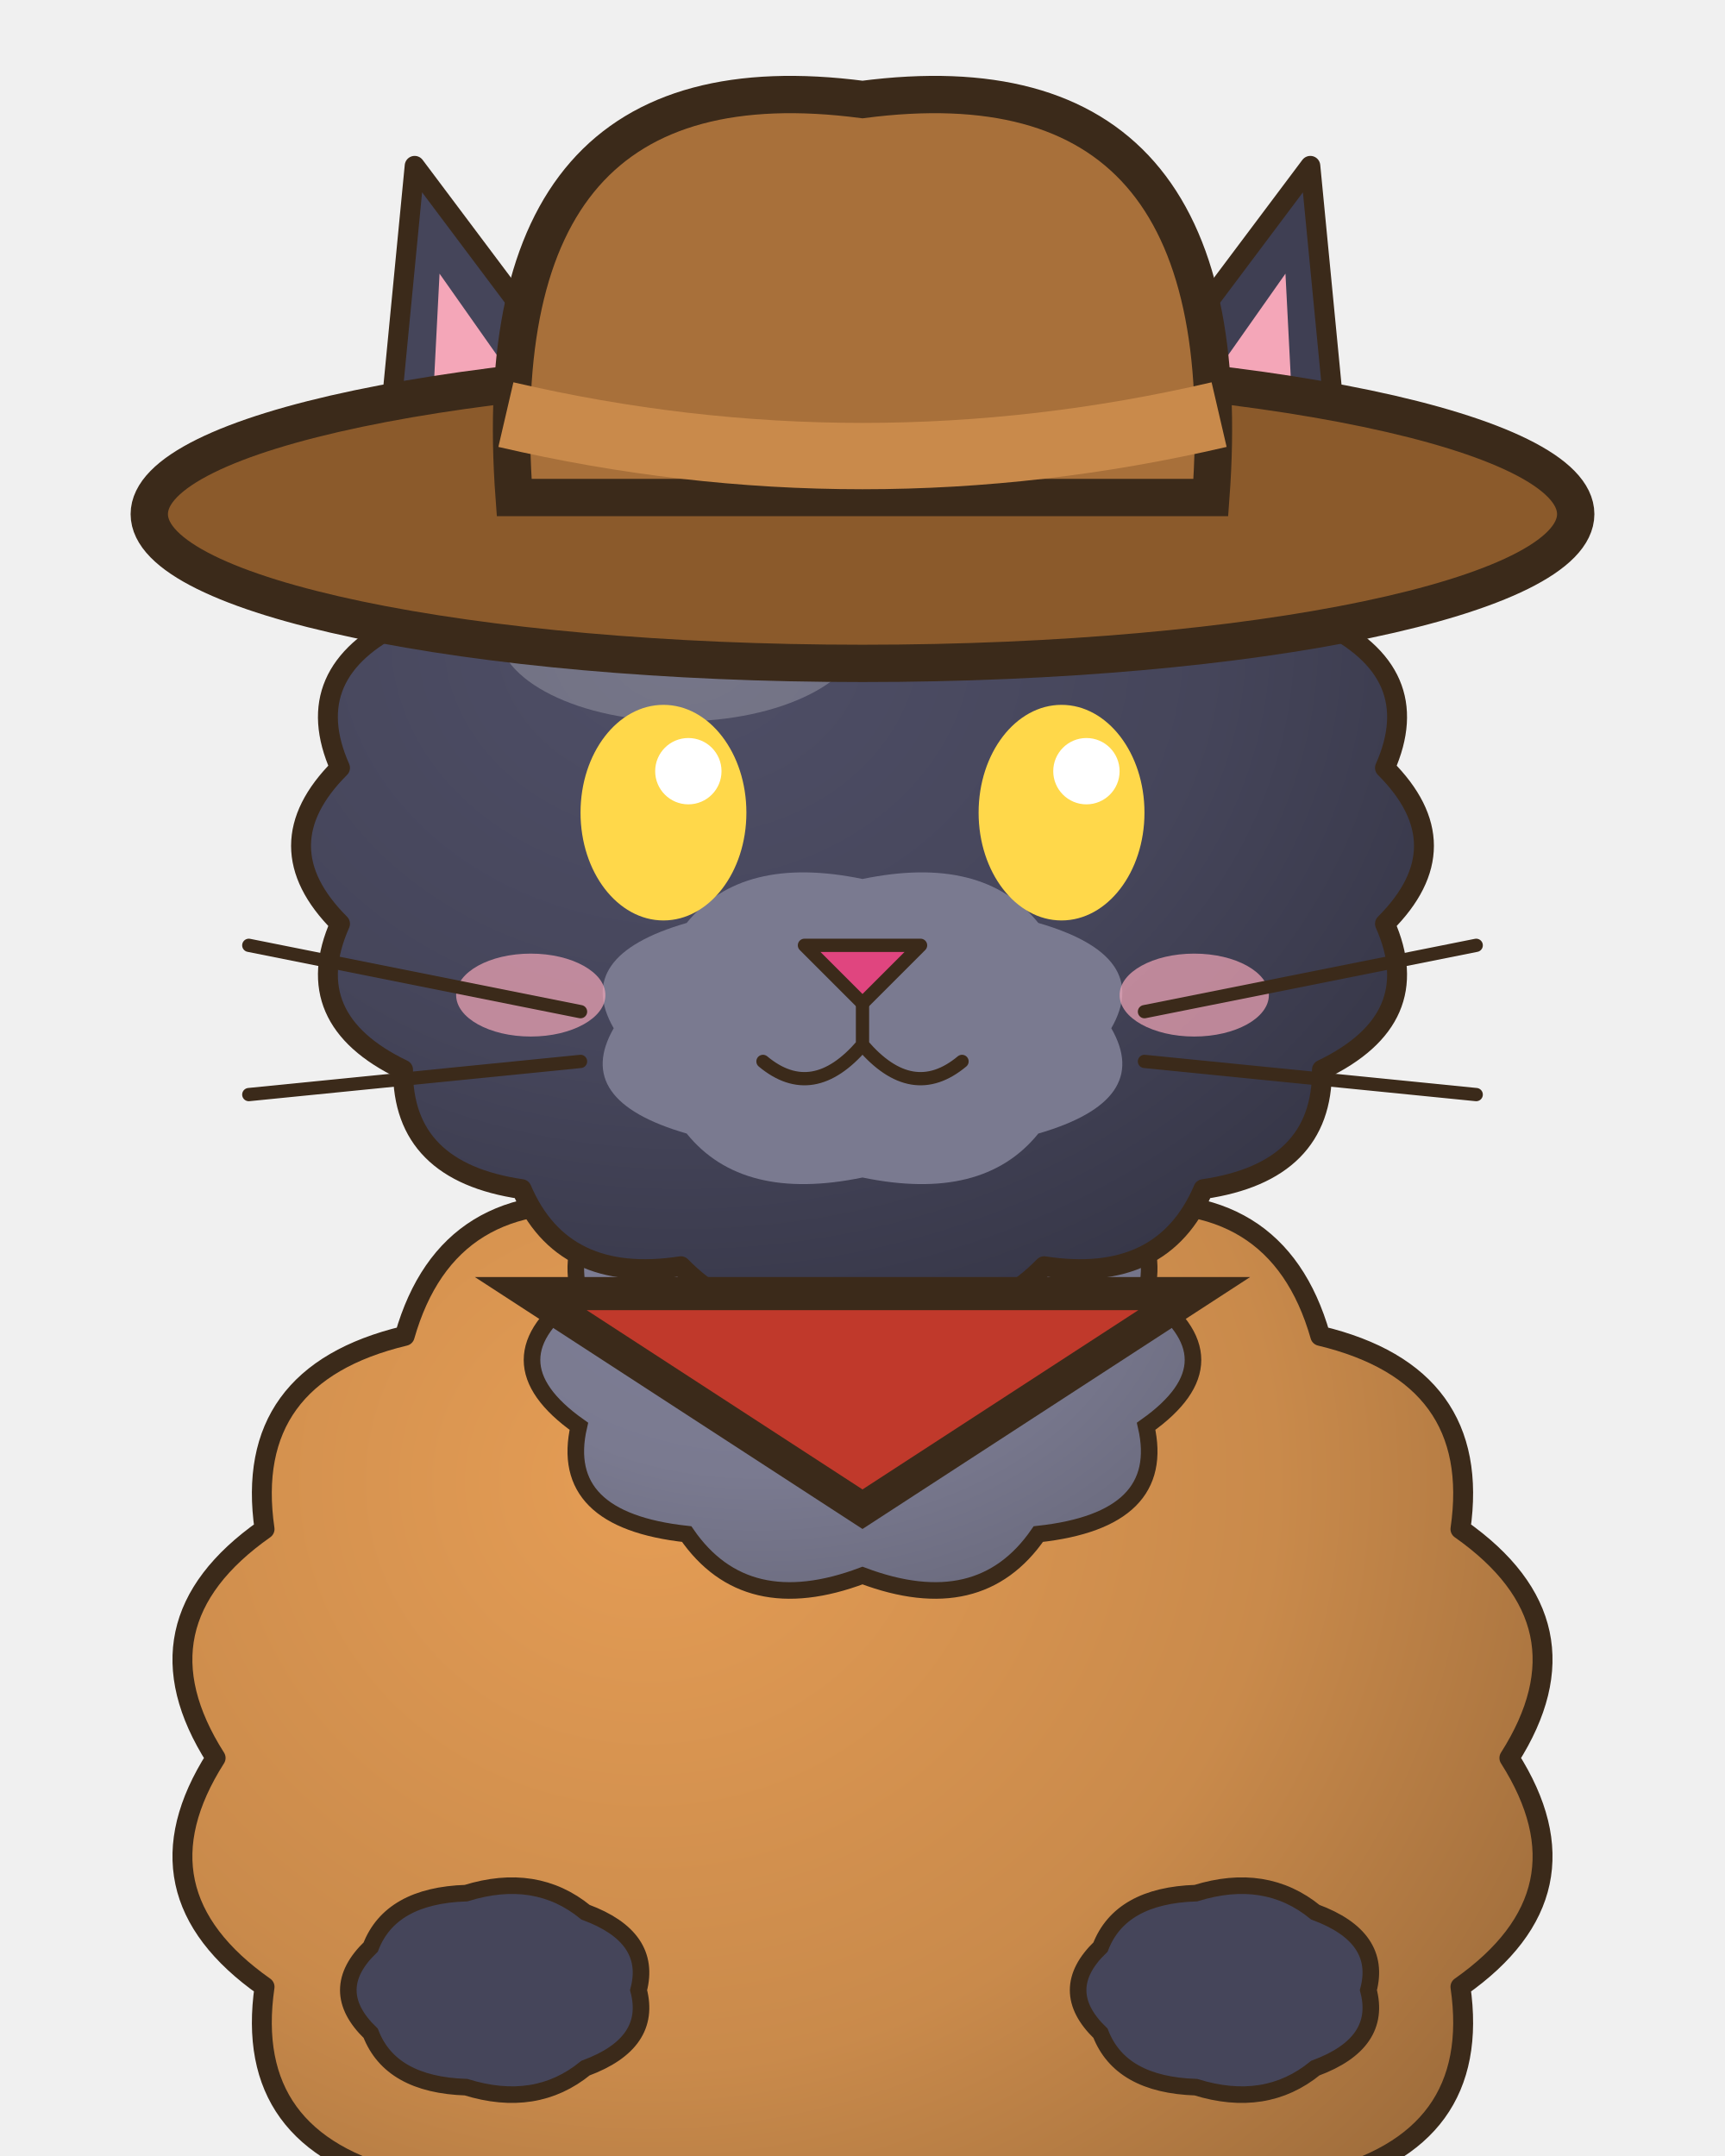
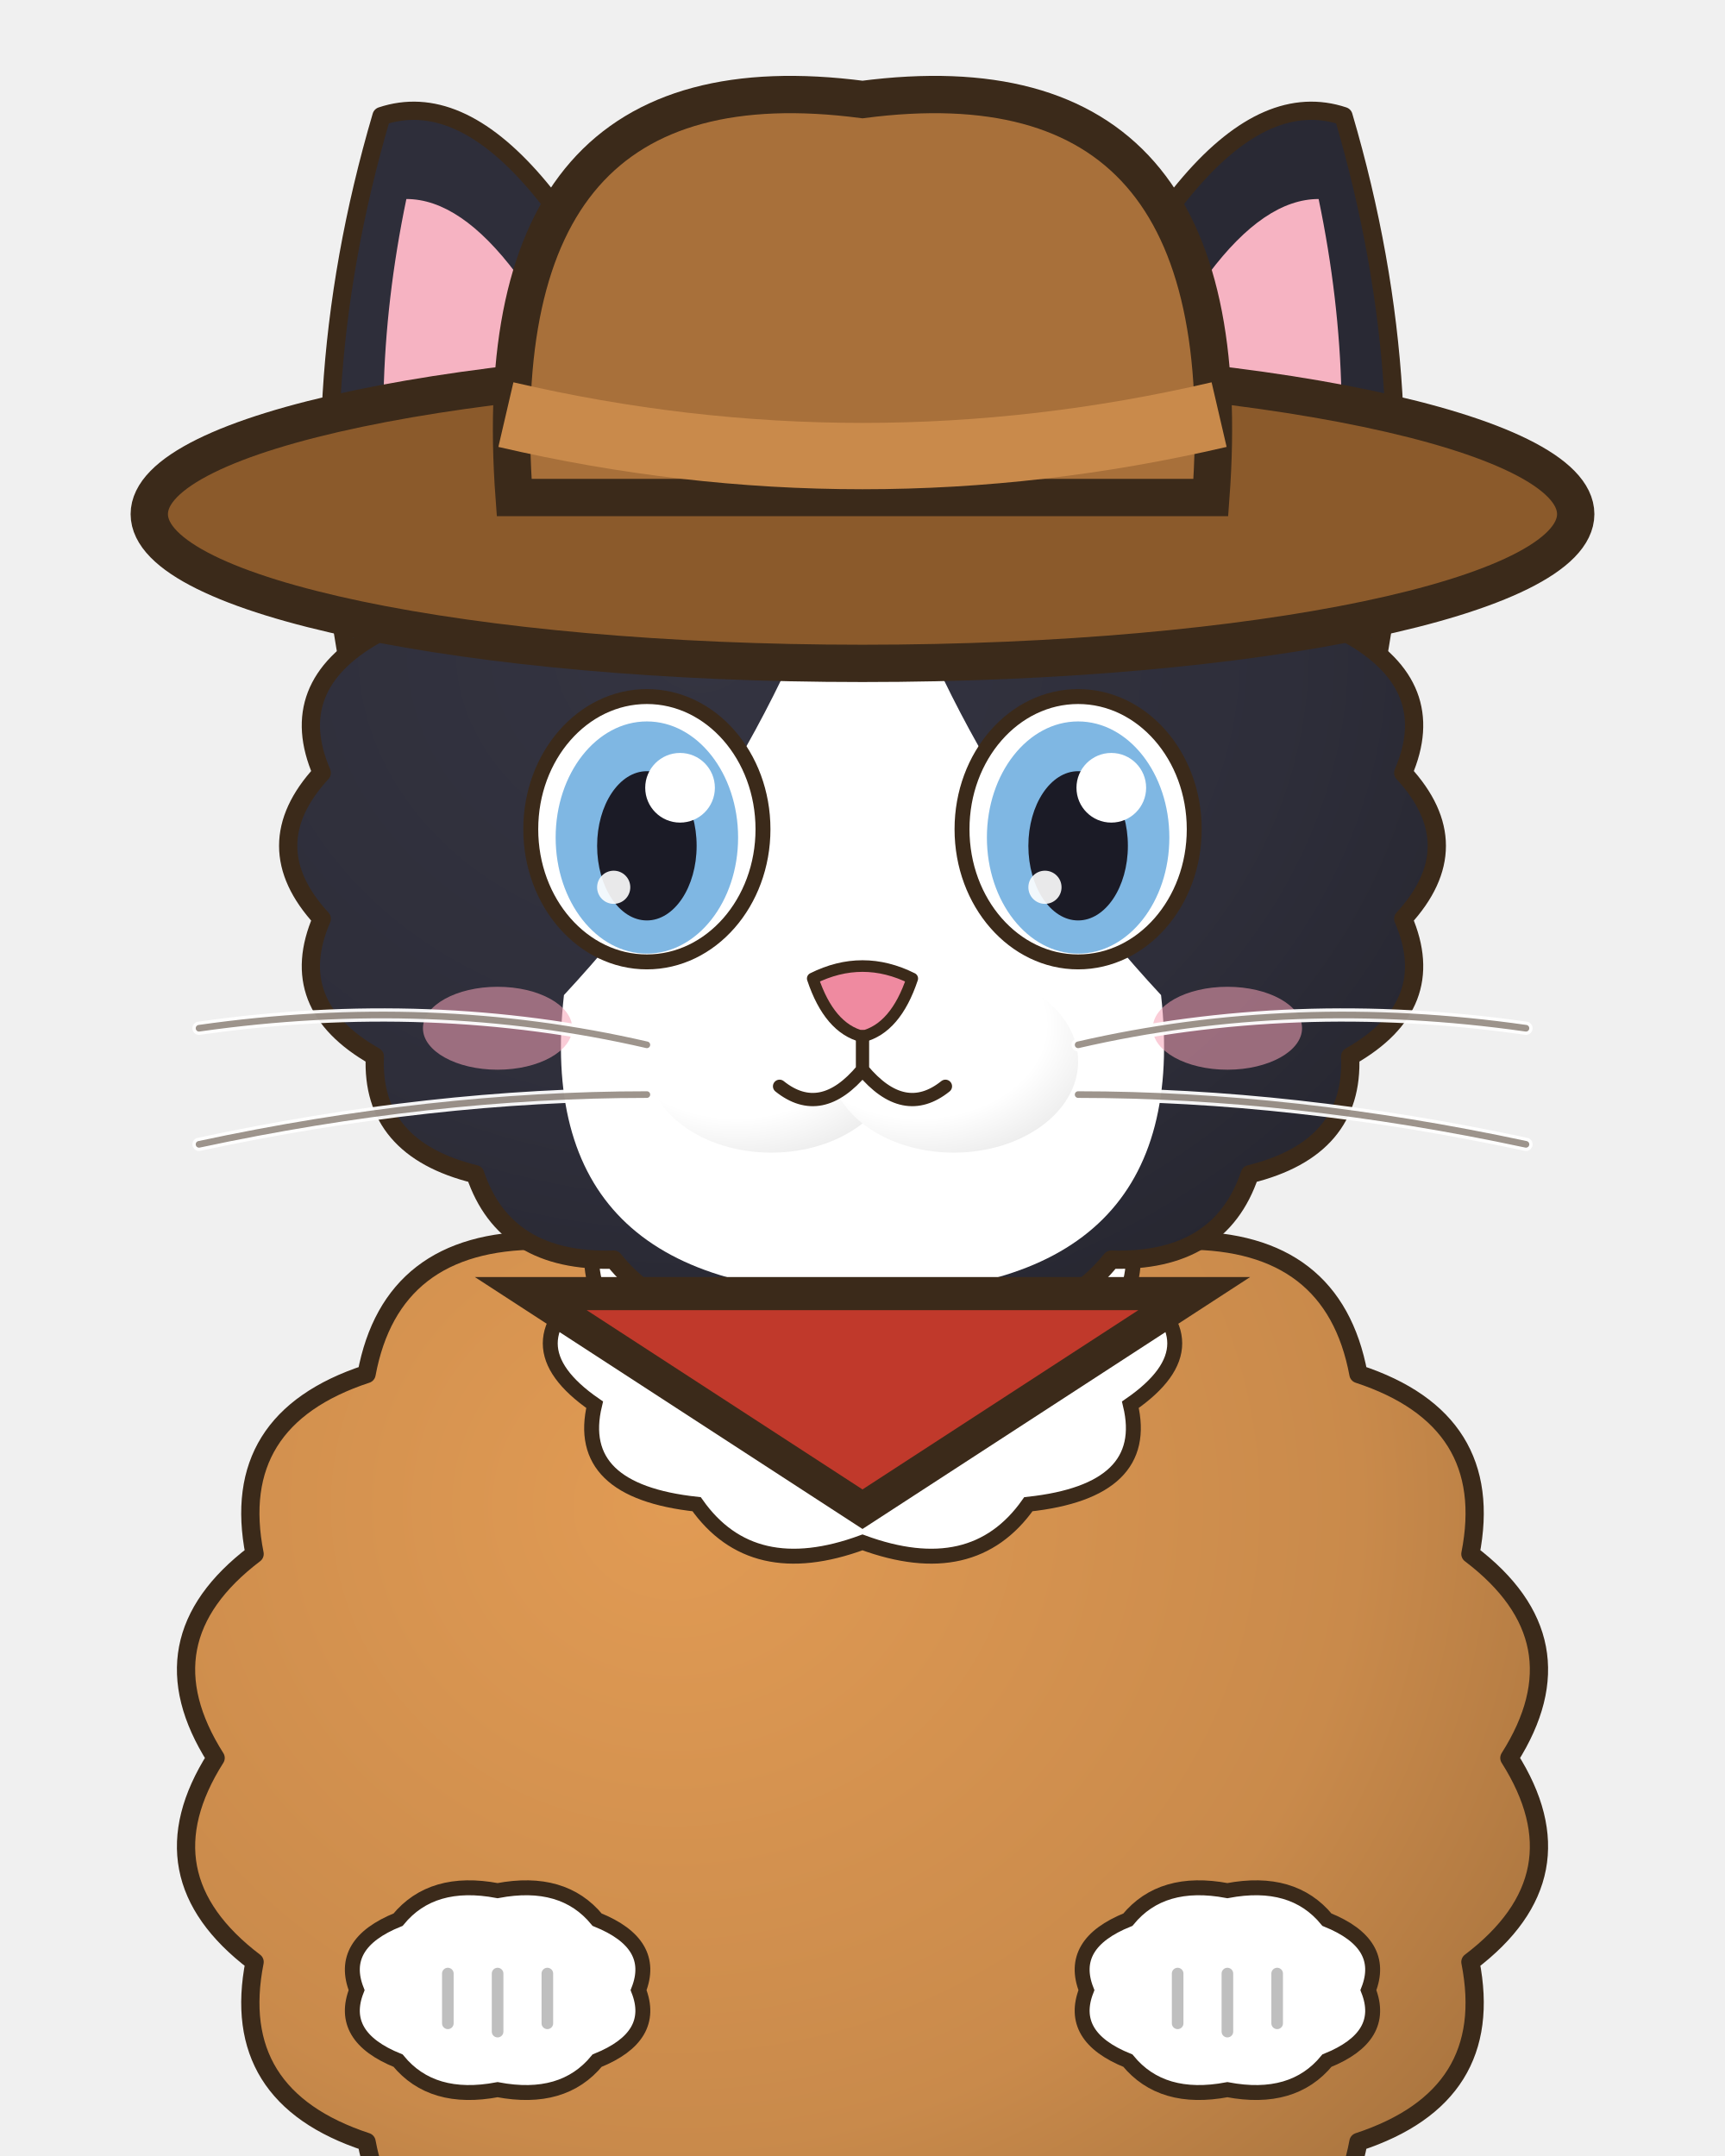
<svg xmlns="http://www.w3.org/2000/svg" viewBox="-104 -252 208 260">
  <defs>
-     <radialGradient id="ovaqueroblack01621" cx=".34" cy=".28" r=".85">
-       <stop offset="0" stop-color="#e59d55" />
-       <stop offset=".55" stop-color="#c98a4b" />
-       <stop offset="1" stop-color="#956638" />
+     <radialGradient id="ovaqueroblack06731" cx=".36" cy=".30" r=".85">
+       <stop offset="0" stop-color="#e19b54" />
+       <stop offset=".6" stop-color="#c98a4b" />
+       <stop offset="1" stop-color="#9d6c3a" />
    </radialGradient>
-     <radialGradient id="fvaqueroblack01621" cx=".34" cy=".28" r=".85">
-       <stop offset="0" stop-color="#4f4f67" />
-       <stop offset=".55" stop-color="#45455a" />
-       <stop offset="1" stop-color="#333343" />
+     <radialGradient id="fvaqueroblack06731" cx=".36" cy=".30" r=".85">
+       <stop offset="0" stop-color="#343441" />
+       <stop offset=".6" stop-color="#2e2e3a" />
+       <stop offset="1" stop-color="#24242d" />
    </radialGradient>
-     <radialGradient id="bvaqueroblack01621" cx=".34" cy=".28" r=".85">
-       <stop offset="0" stop-color="#7f7f96" />
-       <stop offset=".55" stop-color="#7a7a90" />
-       <stop offset="1" stop-color="#69697c" />
+     <radialGradient id="wvaqueroblack06731" cx=".36" cy=".30" r=".85">
+       <stop offset="0" stop-color="#ffffff" />
+       <stop offset=".6" stop-color="#ffffff" />
+       <stop offset="1" stop-color="#e6e6e6" />
    </radialGradient>
+     <clipPath id="hvaqueroblack06731">
+       <path d="M65.2 -141.2 Q69.7 -130.8 58.8 -124.6 Q59.3 -113.5 46.7 -110.4 Q43.1 -99.7 30.0 -100.1 Q22.6 -90.9 10.3 -94.7 Q0.0 -87.8 -10.3 -94.7 Q-22.6 -90.9 -30.0 -100.1 Q-43.1 -99.7 -46.7 -110.4 Q-59.3 -113.5 -58.8 -124.6 Q-69.7 -130.8 -65.2 -141.2 Q-73.3 -150.0 -65.2 -158.8 Q-69.7 -169.2 -58.8 -175.4 Q-59.3 -186.5 -46.7 -189.6 Q-43.1 -200.3 -30.0 -199.9 Q-22.6 -209.1 -10.3 -205.3 Q-0.0 -212.2 10.3 -205.3 Q22.6 -209.1 30.0 -199.9 Q43.1 -200.3 46.7 -189.6 Q59.3 -186.5 58.8 -175.4 Q69.7 -169.2 65.2 -158.8 Q73.3 -150.0 65.2 -141.2Z" />
+     </clipPath>
  </defs>
-   <ellipse cx="6" cy="34" rx="78" ry="16" fill="#000" opacity=".16" />
-   <path d="M78.0 -40.0 Q88.3 -23.8 72.1 -12.4 Q74.8 6.2 55.2 10.9 Q50.0 29.1 29.8 26.5 Q17.6 41.5 0.0 32.0 Q-17.6 41.5 -29.8 26.5 Q-50.0 29.1 -55.2 10.9 Q-74.8 6.2 -72.1 -12.4 Q-88.3 -23.8 -78.0 -40.0 Q-88.3 -56.2 -72.1 -67.6 Q-74.8 -86.2 -55.2 -90.9 Q-50.0 -109.1 -29.8 -106.5 Q-17.6 -121.5 -0.0 -112.0 Q17.6 -121.5 29.8 -106.5 Q50.0 -109.1 55.2 -90.9 Q74.8 -86.2 72.1 -67.6 Q88.3 -56.2 78.0 -40.0Z" fill="url(#ovaqueroblack01621)" stroke="#3b2a1a" stroke-width="2.4" stroke-linejoin="round" />
-   <path d="M34.2 -80.0 Q36.8 -68.7 21.2 -67.0 Q14.1 -56.7 0.0 -62.0 Q-14.1 -56.7 -21.2 -67.0 Q-36.8 -68.7 -34.2 -80.0 Q-45.5 -88.0 -34.2 -96.0 Q-36.8 -107.3 -21.2 -109.0 Q-14.1 -119.3 -0.0 -114.0 Q14.1 -119.3 21.2 -109.0 Q36.8 -107.3 34.2 -96.0 Q45.5 -88.0 34.2 -80.0Z" fill="url(#bvaqueroblack01621)" stroke="#3b2a1a" stroke-width="2" />
-   <path d="M-24 -192 L-54 -232 L-60 -170Z" fill="#45455a" stroke="#3b2a1a" stroke-width="2.4" stroke-linejoin="round" />
-   <path d="M-32 -192 L-51 -219 L-53 -180Z" fill="#f4a6b8" />
-   <path d="M24 -192 L54 -232 L60 -170Z" fill="#3f3f53" stroke="#3b2a1a" stroke-width="2.4" stroke-linejoin="round" />
-   <path d="M32 -192 L51 -219 L53 -180Z" fill="#f4a6b8" />
-   <path d="M63.0 -140.6 Q68.1 -129.1 55.4 -123.0 Q55.5 -110.7 41.1 -108.6 Q36.2 -97.1 21.9 -99.3 Q12.6 -89.8 0.0 -96.0 Q-12.6 -89.8 -21.9 -99.3 Q-36.2 -97.1 -41.1 -108.6 Q-55.5 -110.7 -55.4 -123.0 Q-68.1 -129.1 -63.0 -140.6 Q-72.4 -150.0 -63.0 -159.4 Q-68.1 -170.9 -55.4 -177.0 Q-55.5 -189.3 -41.1 -191.4 Q-36.2 -202.9 -21.9 -200.7 Q-12.6 -210.2 -0.0 -204.0 Q12.6 -210.2 21.9 -200.7 Q36.2 -202.9 41.1 -191.4 Q55.5 -189.3 55.4 -177.0 Q68.1 -170.9 63.0 -159.4 Q72.4 -150.0 63.0 -140.6Z" fill="url(#fvaqueroblack01621)" stroke="#3b2a1a" stroke-width="2.4" stroke-linejoin="round" />
-   <ellipse cx="-22" cy="-176" rx="22" ry="11" fill="#fff" opacity=".22" />
-   <path d="M30.0 -128.0 Q35.0 -119.3 21.2 -115.3 Q14.5 -107.0 0.0 -110.0 Q-14.5 -107.0 -21.2 -115.3 Q-35.0 -119.3 -30.0 -128.0 Q-35.0 -136.7 -21.2 -140.7 Q-14.5 -149.0 -0.0 -146.0 Q14.5 -149.0 21.2 -140.7 Q35.0 -136.7 30.0 -128.0Z" fill="#7a7a90" />
-   <ellipse cx="-24" cy="-154" rx="10" ry="13" fill="#ffd84a" />
-   <circle cx="-21" cy="-159" r="4" fill="#fff" />
-   <ellipse cx="-40" cy="-132" rx="9" ry="5" fill="#f4a6b8" opacity=".7" />
-   <path d="M-34 -130 L-74 -138 M-34 -124 L-74 -120" stroke="#3b2a1a" stroke-width="1.6" stroke-linecap="round" />
-   <ellipse cx="24" cy="-154" rx="10" ry="13" fill="#ffd84a" />
-   <circle cx="27" cy="-159" r="4" fill="#fff" />
-   <ellipse cx="40" cy="-132" rx="9" ry="5" fill="#f4a6b8" opacity=".7" />
-   <path d="M34 -130 L74 -138 M34 -124 L74 -120" stroke="#3b2a1a" stroke-width="1.6" stroke-linecap="round" />
-   <path d="M-7 -138 H7 L0 -131Z" fill="#e0457f" stroke="#3b2a1a" stroke-width="1.6" stroke-linejoin="round" />
-   <path d="M0 -131 V-126 M0 -126 Q-6 -119 -12 -124 M0 -126 Q6 -119 12 -124" fill="none" stroke="#3b2a1a" stroke-width="1.6" stroke-linecap="round" />
+   <ellipse cx="6" cy="34" rx="78" ry="15" fill="#000" opacity=".15" />
+   <path d="M78.0 -40.0 Q87.0 -25.8 73.3 -15.4 Q76.5 0.8 59.8 6.3 Q56.8 22.4 39.0 22.4 Q30.2 36.6 13.5 30.9 Q0.0 41.5 -13.5 30.9 Q-30.2 36.6 -39.0 22.4 Q-56.8 22.4 -59.8 6.3 Q-76.5 0.8 -73.3 -15.4 Q-87.0 -25.8 -78.0 -40.0 Q-87.0 -54.2 -73.3 -64.6 Q-76.5 -80.8 -59.8 -86.3 Q-56.8 -102.4 -39.0 -102.4 Q-30.2 -116.6 -13.5 -110.9 Q-0.0 -121.5 13.5 -110.9 Q30.2 -116.6 39.0 -102.4 Q56.8 -102.4 59.8 -86.3 Q76.5 -80.8 73.3 -64.6 Q87.0 -54.2 78.0 -40.0Z" fill="url(#ovaqueroblack06731)" stroke="#3b2a1a" stroke-width="2.2" stroke-linejoin="round" />
+   <path d="M32.3 -82.6 Q34.8 -72.2 20.0 -70.6 Q13.3 -61.1 0.0 -66.0 Q-13.3 -61.1 -20.0 -70.6 Q-34.8 -72.2 -32.3 -82.6 Q-43.0 -90.0 -32.3 -97.4 Q-34.8 -107.8 -20.0 -109.4 Q-13.3 -118.9 -0.0 -114.0 Q13.3 -118.9 20.0 -109.4 Q34.8 -107.8 32.3 -97.4 Q43.0 -90.0 32.3 -82.6Z" fill="#ffffff" stroke="#3b2a1a" stroke-width="1.8" />
+   <path d="M-20 -194 Q-40 -244 -58 -238 Q-68 -204 -62 -172Z" fill="#2e2e3a" stroke="#3b2a1a" stroke-width="2.2" stroke-linejoin="round" />
+   <path d="M-28 -192 Q-42 -228 -55 -228 Q-60 -204 -56 -182Z" fill="#f6b3c2" />
+   <path d="M-36 -196 l-6 -12 M-42 -192 l-8 -10" stroke="#fff" stroke-width="2" stroke-linecap="round" opacity=".9" />
+   <path d="M20 -194 Q40 -244 58 -238 Q68 -204 62 -172Z" fill="#292934" stroke="#3b2a1a" stroke-width="2.2" stroke-linejoin="round" />
+   <path d="M28 -192 Q42 -228 55 -228 Q60 -204 56 -182Z" fill="#f6b3c2" />
+   <path d="M36 -196 l6 -12 M42 -192 l8 -10" stroke="#fff" stroke-width="2" stroke-linecap="round" opacity=".9" />
+   <path d="M65.2 -141.2 Q69.7 -130.8 58.8 -124.6 Q59.3 -113.5 46.7 -110.4 Q43.1 -99.7 30.0 -100.1 Q22.6 -90.9 10.3 -94.7 Q0.0 -87.8 -10.3 -94.7 Q-22.6 -90.9 -30.0 -100.1 Q-43.1 -99.7 -46.7 -110.4 Q-59.3 -113.5 -58.8 -124.6 Q-69.7 -130.8 -65.2 -141.2 Q-73.3 -150.0 -65.2 -158.8 Q-69.7 -169.2 -58.8 -175.4 Q-59.3 -186.5 -46.7 -189.6 Q-43.1 -200.3 -30.0 -199.9 Q-22.6 -209.1 -10.3 -205.3 Q-0.0 -212.2 10.3 -205.3 Q22.6 -209.1 30.0 -199.9 Q43.1 -200.3 46.7 -189.6 Q59.3 -186.5 58.8 -175.4 Q69.7 -169.2 65.2 -158.8 Q73.3 -150.0 65.2 -141.2Z" fill="url(#fvaqueroblack06731)" stroke="#3b2a1a" stroke-width="2.2" stroke-linejoin="round" />
+   <g clip-path="url(#hvaqueroblack06731)">
+     <path d="M0 -196 Q-10 -160 -36 -132 Q-40 -96 0 -96 Q40 -96 36 -132 Q10 -160 0 -196Z" fill="#ffffff" />
+   </g>
+   <ellipse cx="-24" cy="-182" rx="24" ry="10" fill="#fff" opacity=".2" />
+   <ellipse cx="-11" cy="-124" rx="15" ry="11" fill="url(#wvaqueroblack06731)" />
+   <ellipse cx="11" cy="-124" rx="15" ry="11" fill="url(#wvaqueroblack06731)" />
+   <ellipse cx="-26" cy="-152" rx="14" ry="16" fill="#fff" stroke="#3b2a1a" stroke-width="1.8" />
+   <ellipse cx="-26" cy="-151" rx="11" ry="14" fill="#7fb7e3" />
+   <ellipse cx="-26" cy="-150" rx="6" ry="9" fill="#1b1b26" />
+   <circle cx="-22" cy="-157" r="4.2" fill="#fff" />
+   <circle cx="-30" cy="-145" r="2" fill="#fff" opacity=".9" />
+   <ellipse cx="-44" cy="-128" rx="9" ry="5" fill="#f6a3b6" opacity=".55" />
+   <path d="M-26 -126 Q-52 -132 -80 -128 M-26 -120 Q-52 -120 -80 -114" fill="none" stroke="#fff" stroke-width="1.6" stroke-linecap="round" opacity=".95" />
+   <path d="M-26 -126 Q-52 -132 -80 -128 M-26 -120 Q-52 -120 -80 -114" fill="none" stroke="#3b2a1a" stroke-width=".8" stroke-linecap="round" opacity=".5" />
+   <ellipse cx="26" cy="-152" rx="14" ry="16" fill="#fff" stroke="#3b2a1a" stroke-width="1.8" />
+   <ellipse cx="26" cy="-151" rx="11" ry="14" fill="#7fb7e3" />
+   <ellipse cx="26" cy="-150" rx="6" ry="9" fill="#1b1b26" />
+   <circle cx="30" cy="-157" r="4.2" fill="#fff" />
+   <circle cx="22" cy="-145" r="2" fill="#fff" opacity=".9" />
+   <ellipse cx="44" cy="-128" rx="9" ry="5" fill="#f6a3b6" opacity=".55" />
+   <path d="M26 -126 Q52 -132 80 -128 M26 -120 Q52 -120 80 -114" fill="none" stroke="#fff" stroke-width="1.6" stroke-linecap="round" opacity=".95" />
+   <path d="M26 -126 Q52 -132 80 -128 M26 -120 Q52 -120 80 -114" fill="none" stroke="#3b2a1a" stroke-width=".8" stroke-linecap="round" opacity=".5" />
+   <path d="M-6 -134 Q0 -137 6 -134 Q4 -128 0 -127 Q-4 -128 -6 -134Z" fill="#ef8aa0" stroke="#3b2a1a" stroke-width="1.4" stroke-linejoin="round" />
+   <path d="M0 -127 V-123 M0 -123 Q-5 -117 -10 -121 M0 -123 Q5 -117 10 -121" fill="none" stroke="#3b2a1a" stroke-width="1.6" stroke-linecap="round" />
  <ellipse cx="0" cy="-190" rx="86" ry="18" fill="#8b5a2b" stroke="#3b2a1a" stroke-width="4.5" />
  <path d="M-42 -192 Q-46 -246 0 -240 Q46 -246 42 -192Z" fill="#a8703a" stroke="#3b2a1a" stroke-width="4.5" />
  <path d="M-43 -202 Q0 -192 43 -202" fill="none" stroke="#c98a4b" stroke-width="8" />
  <path d="M-40 -96 L0 -70 L40 -96 Z" fill="#c0392b" stroke="#3b2a1a" stroke-width="4" />
-   <path d="M-27.0 -12.0 Q-25.3 -5.6 -33.4 -2.6 Q-39.4 2.3 -47.8 -0.3 Q-56.9 -0.6 -59.3 -6.8 Q-64.7 -12.0 -59.3 -17.2 Q-56.9 -23.4 -47.8 -23.7 Q-39.4 -26.3 -33.4 -21.4 Q-25.3 -18.4 -27.0 -12.0Z" fill="#45455a" stroke="#3b2a1a" stroke-width="2" />
-   <path d="M61.0 -12.0 Q62.7 -5.6 54.6 -2.6 Q48.6 2.3 40.2 -0.3 Q31.1 -0.6 28.7 -6.8 Q23.3 -12.0 28.7 -17.2 Q31.1 -23.4 40.2 -23.7 Q48.6 -26.3 54.6 -21.4 Q62.7 -18.4 61.0 -12.0Z" fill="#45455a" stroke="#3b2a1a" stroke-width="2" />
+   <path d="M-27.0 -12.0 Q-24.8 -6.4 -32.0 -3.5 Q-36.1 1.5 -44.0 0.0 Q-51.9 1.5 -56.0 -3.5 Q-63.2 -6.4 -61.0 -12.0 Q-63.2 -17.6 -56.0 -20.5 Q-51.9 -25.5 -44.0 -24.0 Q-36.1 -25.5 -32.0 -20.5 Q-24.8 -17.6 -27.0 -12.0Z" fill="#ffffff" stroke="#3b2a1a" stroke-width="1.8" />
+   <path d="M-50 -8 v-6 M-44 -7 v-7 M-38 -8 v-6" stroke="#bfbfbf" stroke-width="1.4" stroke-linecap="round" />
+   <path d="M61.0 -12.0 Q63.2 -6.4 56.0 -3.5 Q51.9 1.5 44.0 0.0 Q36.1 1.5 32.0 -3.5 Q24.8 -6.4 27.0 -12.0 Q24.8 -17.6 32.0 -20.5 Q36.1 -25.5 44.0 -24.0 Q51.9 -25.5 56.0 -20.5 Q63.2 -17.6 61.0 -12.0Z" fill="#ffffff" stroke="#3b2a1a" stroke-width="1.8" />
+   <path d="M38 -8 v-6 M44 -7 v-7 M50 -8 v-6" stroke="#bfbfbf" stroke-width="1.4" stroke-linecap="round" />
</svg>
